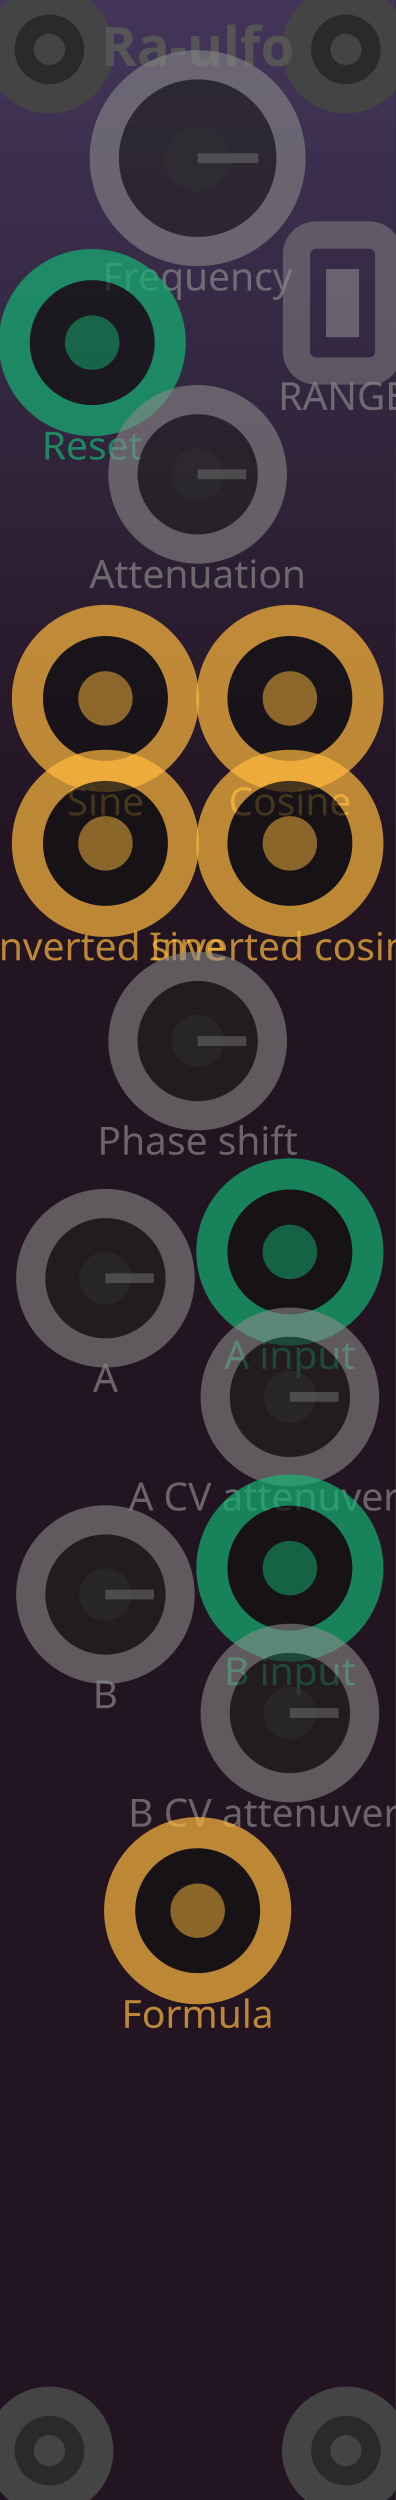
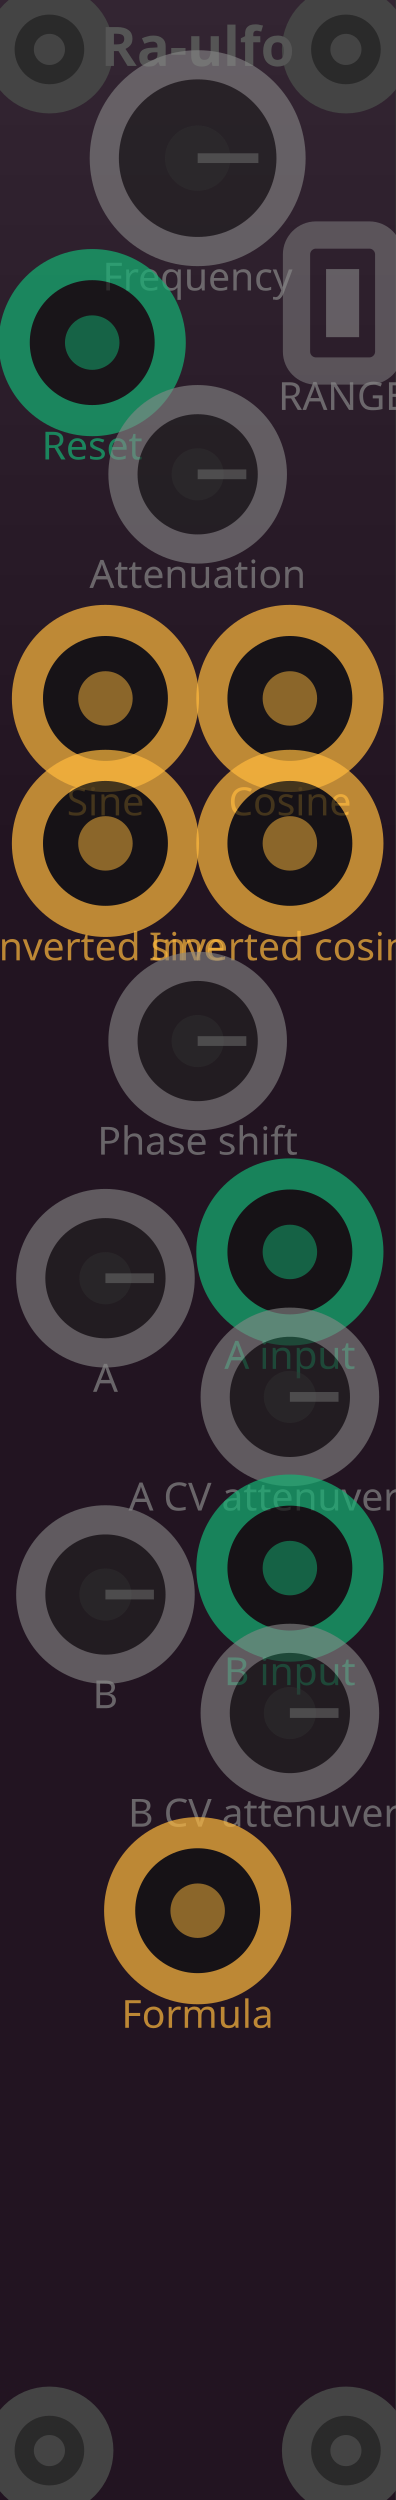
<svg xmlns="http://www.w3.org/2000/svg" viewBox="0 0 20.32 128.5" width="20.32mm" height="128.5mm">
  <rect x="0.3" y="0.3" width="19.72" height="127.9" fill="none" stroke="#333" stroke-width="1.5" />
-   <rect x="0" y="0.000" width="20.32" height="1.295" fill="#423558" />
-   <rect x="0" y="1.285" width="20.32" height="1.295" fill="#413456" />
-   <rect x="0" y="2.570" width="20.32" height="1.295" fill="#403355" />
-   <rect x="0" y="3.855" width="20.32" height="1.295" fill="#3f3253" />
-   <rect x="0" y="5.140" width="20.32" height="1.295" fill="#3e3151" />
-   <rect x="0" y="6.425" width="20.32" height="1.295" fill="#3d3050" />
-   <rect x="0" y="7.710" width="20.32" height="1.295" fill="#3c2f4e" />
-   <rect x="0" y="8.995" width="20.32" height="1.295" fill="#3b2e4c" />
-   <rect x="0" y="10.280" width="20.32" height="1.295" fill="#3a2d4b" />
-   <rect x="0" y="11.565" width="20.32" height="1.295" fill="#392c49" />
-   <rect x="0" y="12.850" width="20.32" height="1.295" fill="#382b47" />
-   <rect x="0" y="14.135" width="20.32" height="1.295" fill="#372a46" />
-   <rect x="0" y="15.420" width="20.32" height="1.295" fill="#362944" />
-   <rect x="0" y="16.705" width="20.32" height="1.295" fill="#352842" />
-   <rect x="0" y="17.990" width="20.32" height="1.295" fill="#342741" />
-   <rect x="0" y="19.275" width="20.32" height="1.295" fill="#33263f" />
-   <rect x="0" y="20.560" width="20.32" height="1.295" fill="#32253d" />
-   <rect x="0" y="21.845" width="20.32" height="1.295" fill="#32243c" />
-   <rect x="0" y="23.130" width="20.32" height="1.295" fill="#31233a" />
-   <rect x="0" y="24.415" width="20.32" height="1.295" fill="#302238" />
-   <rect x="0" y="25.700" width="20.32" height="1.295" fill="#2f2137" />
-   <rect x="0" y="26.985" width="20.32" height="1.295" fill="#2e2035" />
-   <rect x="0" y="28.270" width="20.32" height="1.295" fill="#2d1f33" />
-   <rect x="0" y="29.555" width="20.32" height="1.295" fill="#2c1e32" />
-   <rect x="0" y="30.840" width="20.32" height="1.295" fill="#2b1d30" />
-   <rect x="0" y="32.125" width="20.32" height="1.295" fill="#2a1c2e" />
-   <rect x="0" y="33.410" width="20.32" height="1.295" fill="#291b2d" />
-   <rect x="0" y="34.695" width="20.32" height="1.295" fill="#281a2b" />
-   <rect x="0" y="35.980" width="20.32" height="1.295" fill="#271929" />
-   <rect x="0" y="37.265" width="20.32" height="1.295" fill="#261828" />
-   <rect x="0" y="38.550" width="20.32" height="1.295" fill="#251726" />
-   <rect x="0" y="39.835" width="20.32" height="1.295" fill="#241624" />
-   <rect x="0" y="41.120" width="20.32" height="1.295" fill="#231523" />
+   <rect x="0" y="0.000" width="20.32" height="1.295" fill="#332532" />
+   <rect x="0" y="1.285" width="20.32" height="1.295" fill="#322431" />
+   <rect x="0" y="2.570" width="20.32" height="1.295" fill="#322431" />
+   <rect x="0" y="3.855" width="20.32" height="1.295" fill="#312330" />
+   <rect x="0" y="5.140" width="20.32" height="1.295" fill="#312330" />
+   <rect x="0" y="6.425" width="20.32" height="1.295" fill="#30222f" />
+   <rect x="0" y="7.710" width="20.32" height="1.295" fill="#30222f" />
+   <rect x="0" y="8.995" width="20.32" height="1.295" fill="#2f212e" />
+   <rect x="0" y="10.280" width="20.32" height="1.295" fill="#2f212e" />
+   <rect x="0" y="11.565" width="20.32" height="1.295" fill="#2e202d" />
+   <rect x="0" y="12.850" width="20.32" height="1.295" fill="#2e202d" />
+   <rect x="0" y="14.135" width="20.32" height="1.295" fill="#2d1f2c" />
+   <rect x="0" y="15.420" width="20.32" height="1.295" fill="#2d1f2c" />
+   <rect x="0" y="16.705" width="20.32" height="1.295" fill="#2c1e2b" />
+   <rect x="0" y="17.990" width="20.32" height="1.295" fill="#2c1e2b" />
+   <rect x="0" y="19.275" width="20.32" height="1.295" fill="#2b1d2a" />
+   <rect x="0" y="20.560" width="20.32" height="1.295" fill="#2b1d2a" />
+   <rect x="0" y="21.845" width="20.32" height="1.295" fill="#2a1c29" />
+   <rect x="0" y="23.130" width="20.32" height="1.295" fill="#2a1c29" />
+   <rect x="0" y="24.415" width="20.32" height="1.295" fill="#291b28" />
+   <rect x="0" y="25.700" width="20.32" height="1.295" fill="#291b28" />
+   <rect x="0" y="26.985" width="20.32" height="1.295" fill="#281a27" />
+   <rect x="0" y="28.270" width="20.32" height="1.295" fill="#281a27" />
+   <rect x="0" y="29.555" width="20.32" height="1.295" fill="#271926" />
+   <rect x="0" y="30.840" width="20.32" height="1.295" fill="#271926" />
+   <rect x="0" y="32.125" width="20.32" height="1.295" fill="#261825" />
+   <rect x="0" y="33.410" width="20.32" height="1.295" fill="#261825" />
+   <rect x="0" y="34.695" width="20.32" height="1.295" fill="#251724" />
+   <rect x="0" y="35.980" width="20.32" height="1.295" fill="#251724" />
+   <rect x="0" y="37.265" width="20.32" height="1.295" fill="#241623" />
+   <rect x="0" y="38.550" width="20.32" height="1.295" fill="#241623" />
+   <rect x="0" y="39.835" width="20.32" height="1.295" fill="#231522" />
+   <rect x="0" y="41.120" width="20.32" height="1.295" fill="#231522" />
  <rect x="0" y="42.405" width="20.32" height="1.295" fill="#221421" />
  <rect x="0" y="43.690" width="20.32" height="1.295" fill="#221421" />
  <rect x="0" y="44.975" width="20.32" height="1.295" fill="#221421" />
  <rect x="0" y="46.260" width="20.32" height="1.295" fill="#221421" />
  <rect x="0" y="47.545" width="20.32" height="1.295" fill="#221421" />
  <rect x="0" y="48.830" width="20.32" height="1.295" fill="#221421" />
  <rect x="0" y="50.115" width="20.32" height="1.295" fill="#221421" />
  <rect x="0" y="51.400" width="20.32" height="1.295" fill="#221421" />
  <rect x="0" y="52.685" width="20.32" height="1.295" fill="#221421" />
  <rect x="0" y="53.970" width="20.32" height="1.295" fill="#221421" />
  <rect x="0" y="55.255" width="20.32" height="1.295" fill="#221421" />
  <rect x="0" y="56.540" width="20.32" height="1.295" fill="#221421" />
  <rect x="0" y="57.825" width="20.32" height="1.295" fill="#221421" />
  <rect x="0" y="59.110" width="20.32" height="1.295" fill="#221421" />
  <rect x="0" y="60.395" width="20.32" height="1.295" fill="#221421" />
  <rect x="0" y="61.680" width="20.32" height="1.295" fill="#221421" />
  <rect x="0" y="62.965" width="20.32" height="1.295" fill="#221421" />
  <rect x="0" y="64.250" width="20.32" height="1.295" fill="#221421" />
  <rect x="0" y="65.535" width="20.32" height="1.295" fill="#221421" />
  <rect x="0" y="66.820" width="20.32" height="1.295" fill="#221421" />
  <rect x="0" y="68.105" width="20.32" height="1.295" fill="#221421" />
  <rect x="0" y="69.390" width="20.32" height="1.295" fill="#221421" />
  <rect x="0" y="70.675" width="20.32" height="1.295" fill="#221421" />
  <rect x="0" y="71.960" width="20.32" height="1.295" fill="#221421" />
  <rect x="0" y="73.245" width="20.32" height="1.295" fill="#221421" />
  <rect x="0" y="74.530" width="20.32" height="1.295" fill="#221421" />
  <rect x="0" y="75.815" width="20.32" height="1.295" fill="#221421" />
  <rect x="0" y="77.100" width="20.32" height="1.295" fill="#221421" />
  <rect x="0" y="78.385" width="20.32" height="1.295" fill="#221421" />
  <rect x="0" y="79.670" width="20.32" height="1.295" fill="#221421" />
  <rect x="0" y="80.955" width="20.32" height="1.295" fill="#221421" />
  <rect x="0" y="82.240" width="20.32" height="1.295" fill="#221421" />
  <rect x="0" y="83.525" width="20.32" height="1.295" fill="#221421" />
  <rect x="0" y="84.810" width="20.32" height="1.295" fill="#221421" />
  <rect x="0" y="86.095" width="20.32" height="1.295" fill="#221421" />
  <rect x="0" y="87.380" width="20.32" height="1.295" fill="#221421" />
  <rect x="0" y="88.665" width="20.32" height="1.295" fill="#221421" />
  <rect x="0" y="89.950" width="20.32" height="1.295" fill="#221421" />
  <rect x="0" y="91.235" width="20.32" height="1.295" fill="#221421" />
  <rect x="0" y="92.520" width="20.32" height="1.295" fill="#221421" />
  <rect x="0" y="93.805" width="20.32" height="1.295" fill="#221421" />
  <rect x="0" y="95.090" width="20.32" height="1.295" fill="#221421" />
  <rect x="0" y="96.375" width="20.32" height="1.295" fill="#221421" />
  <rect x="0" y="97.660" width="20.32" height="1.295" fill="#221421" />
  <rect x="0" y="98.945" width="20.32" height="1.295" fill="#221421" />
  <rect x="0" y="100.230" width="20.32" height="1.295" fill="#221421" />
  <rect x="0" y="101.515" width="20.32" height="1.295" fill="#221421" />
  <rect x="0" y="102.800" width="20.32" height="1.295" fill="#221421" />
  <rect x="0" y="104.085" width="20.32" height="1.295" fill="#221421" />
  <rect x="0" y="105.370" width="20.32" height="1.295" fill="#221421" />
  <rect x="0" y="106.655" width="20.32" height="1.295" fill="#221421" />
  <rect x="0" y="107.940" width="20.32" height="1.295" fill="#221421" />
  <rect x="0" y="109.225" width="20.32" height="1.295" fill="#221421" />
  <rect x="0" y="110.510" width="20.32" height="1.295" fill="#221421" />
  <rect x="0" y="111.795" width="20.32" height="1.295" fill="#221421" />
  <rect x="0" y="113.080" width="20.32" height="1.295" fill="#221421" />
  <rect x="0" y="114.365" width="20.32" height="1.295" fill="#221421" />
  <rect x="0" y="115.650" width="20.32" height="1.295" fill="#221421" />
  <rect x="0" y="116.935" width="20.32" height="1.295" fill="#221421" />
  <rect x="0" y="118.220" width="20.32" height="1.295" fill="#221421" />
  <rect x="0" y="119.505" width="20.32" height="1.295" fill="#221421" />
  <rect x="0" y="120.790" width="20.32" height="1.295" fill="#221421" />
  <rect x="0" y="122.075" width="20.32" height="1.295" fill="#221421" />
  <rect x="0" y="123.360" width="20.32" height="1.295" fill="#221421" />
  <rect x="0" y="124.645" width="20.32" height="1.295" fill="#221421" />
  <rect x="0" y="125.930" width="20.32" height="1.295" fill="#221421" />
  <rect x="0" y="127.215" width="20.32" height="1.295" fill="#221421" />
  <circle cx="2.54" cy="2.54" r="2.54" fill="#2a2a2a" stroke="#444" stroke-width="1.5" />
  <circle cx="2.54" cy="2.54" r="0.8" fill="#444" />
  <circle cx="2.54" cy="125.96" r="2.54" fill="#2a2a2a" stroke="#444" stroke-width="1.5" />
  <circle cx="2.54" cy="125.96" r="0.8" fill="#444" />
  <circle cx="17.78" cy="2.54" r="2.54" fill="#2a2a2a" stroke="#444" stroke-width="1.5" />
  <circle cx="17.78" cy="2.54" r="0.8" fill="#444" />
  <circle cx="17.78" cy="125.96" r="2.54" fill="#2a2a2a" stroke="#444" stroke-width="1.5" />
  <circle cx="17.78" cy="125.96" r="0.8" fill="#444" />
  <text x="10.16" y="3.39" fill="#555" font-family="sans-serif" font-size="2.8" text-anchor="middle" font-weight="bold">Ra-ulfo</text>
  <circle cx="10.16" cy="8.13" r="4.80" fill="#222" stroke="#888" stroke-width="1.5" opacity="0.6" />
  <circle cx="10.16" cy="8.13" r="1.68" fill="#333" opacity="0.4" />
  <line x1="10.16" y1="8.13" x2="13.28" y2="8.13" stroke="#666" stroke-width="0.5" opacity="0.6" />
  <text x="10.16" y="14.93" fill="#888" font-family="sans-serif" font-size="2.0" text-anchor="middle" opacity="0.7">Frequency</text>
  <rect x="15.24" y="12.08" width="4.74" height="6.99" rx="1" fill="none" stroke="#888" stroke-width="1.4" opacity="0.5" />
  <line x1="17.61" y1="17.33" x2="17.61" y2="13.83" stroke="#888" stroke-width="1.7" opacity="0.6" />
  <text x="17.61" y="21.07" fill="#888" font-family="sans-serif" font-size="2.0" text-anchor="middle" opacity="0.7">RANGE</text>
  <circle cx="4.74" cy="17.61" r="4.01" fill="#111" stroke="#14B274" stroke-width="1.6" opacity="0.7" />
  <circle cx="4.74" cy="17.61" r="1.40" fill="#14B274" opacity="0.5" />
  <text x="4.74" y="23.62" fill="#14B274" font-family="sans-serif" font-size="2.0" text-anchor="middle" opacity="0.7">Reset</text>
  <circle cx="10.16" cy="24.38" r="3.84" fill="#222" stroke="#888" stroke-width="1.5" opacity="0.6" />
  <circle cx="10.16" cy="24.38" r="1.34" fill="#333" opacity="0.4" />
  <line x1="10.16" y1="24.38" x2="12.66" y2="24.38" stroke="#666" stroke-width="0.5" opacity="0.6" />
  <text x="10.16" y="30.22" fill="#888" font-family="sans-serif" font-size="2.0" text-anchor="middle" opacity="0.7">Attenuation</text>
  <circle cx="5.42" cy="35.90" r="4.01" fill="#111" stroke="#FFB93D" stroke-width="1.6" opacity="0.7" />
  <circle cx="5.42" cy="35.90" r="1.40" fill="#FFB93D" opacity="0.5" />
  <text x="5.42" y="41.91" fill="#FFB93D" font-family="sans-serif" font-size="2.0" text-anchor="middle" opacity="0.7">Sine</text>
  <circle cx="14.90" cy="35.90" r="4.01" fill="#111" stroke="#FFB93D" stroke-width="1.6" opacity="0.7" />
  <circle cx="14.90" cy="35.90" r="1.40" fill="#FFB93D" opacity="0.5" />
  <text x="14.90" y="41.91" fill="#FFB93D" font-family="sans-serif" font-size="2.0" text-anchor="middle" opacity="0.7">Cosine</text>
  <circle cx="5.42" cy="43.35" r="4.01" fill="#111" stroke="#FFB93D" stroke-width="1.6" opacity="0.7" />
  <circle cx="5.42" cy="43.35" r="1.40" fill="#FFB93D" opacity="0.5" />
  <text x="5.42" y="49.36" fill="#FFB93D" font-family="sans-serif" font-size="2.0" text-anchor="middle" opacity="0.7">Inverted sine</text>
  <circle cx="14.90" cy="43.35" r="4.01" fill="#111" stroke="#FFB93D" stroke-width="1.6" opacity="0.7" />
  <circle cx="14.90" cy="43.35" r="1.40" fill="#FFB93D" opacity="0.5" />
  <text x="14.90" y="49.36" fill="#FFB93D" font-family="sans-serif" font-size="2.0" text-anchor="middle" opacity="0.7">Inverted cosine</text>
  <circle cx="10.16" cy="53.51" r="3.84" fill="#222" stroke="#888" stroke-width="1.5" opacity="0.6" />
  <circle cx="10.16" cy="53.51" r="1.34" fill="#333" opacity="0.4" />
  <line x1="10.16" y1="53.51" x2="12.66" y2="53.51" stroke="#666" stroke-width="0.5" opacity="0.6" />
  <text x="10.16" y="59.35" fill="#888" font-family="sans-serif" font-size="2.0" text-anchor="middle" opacity="0.7">Phase shift</text>
  <circle cx="5.42" cy="65.70" r="3.84" fill="#222" stroke="#888" stroke-width="1.5" opacity="0.6" />
  <circle cx="5.42" cy="65.70" r="1.34" fill="#333" opacity="0.4" />
  <line x1="5.42" y1="65.70" x2="7.91" y2="65.70" stroke="#666" stroke-width="0.5" opacity="0.6" />
  <text x="5.42" y="71.54" fill="#888" font-family="sans-serif" font-size="2.0" text-anchor="middle" opacity="0.7">A</text>
  <circle cx="14.90" cy="64.35" r="4.01" fill="#111" stroke="#14B274" stroke-width="1.6" opacity="0.7" />
  <circle cx="14.90" cy="64.35" r="1.40" fill="#14B274" opacity="0.5" />
  <text x="14.90" y="70.36" fill="#14B274" font-family="sans-serif" font-size="2.0" text-anchor="middle" opacity="0.7">A input</text>
  <circle cx="14.90" cy="71.80" r="3.84" fill="#222" stroke="#888" stroke-width="1.5" opacity="0.6" />
  <circle cx="14.90" cy="71.80" r="1.34" fill="#333" opacity="0.4" />
  <line x1="14.90" y1="71.80" x2="17.40" y2="71.80" stroke="#666" stroke-width="0.5" opacity="0.6" />
  <text x="14.90" y="77.64" fill="#888" font-family="sans-serif" font-size="2.0" text-anchor="middle" opacity="0.7">A CV attenuverter</text>
  <circle cx="5.42" cy="81.96" r="3.84" fill="#222" stroke="#888" stroke-width="1.5" opacity="0.6" />
  <circle cx="5.42" cy="81.96" r="1.34" fill="#333" opacity="0.4" />
  <line x1="5.42" y1="81.96" x2="7.91" y2="81.96" stroke="#666" stroke-width="0.5" opacity="0.6" />
  <text x="5.42" y="87.80" fill="#888" font-family="sans-serif" font-size="2.0" text-anchor="middle" opacity="0.7">B</text>
  <circle cx="14.90" cy="80.60" r="4.01" fill="#111" stroke="#14B274" stroke-width="1.6" opacity="0.7" />
  <circle cx="14.90" cy="80.60" r="1.40" fill="#14B274" opacity="0.5" />
  <text x="14.90" y="86.62" fill="#14B274" font-family="sans-serif" font-size="2.0" text-anchor="middle" opacity="0.7">B input</text>
  <circle cx="14.90" cy="88.05" r="3.84" fill="#222" stroke="#888" stroke-width="1.5" opacity="0.6" />
  <circle cx="14.90" cy="88.05" r="1.34" fill="#333" opacity="0.4" />
  <line x1="14.90" y1="88.05" x2="17.40" y2="88.05" stroke="#666" stroke-width="0.5" opacity="0.6" />
  <text x="14.90" y="93.89" fill="#888" font-family="sans-serif" font-size="2.0" text-anchor="middle" opacity="0.7">B CV attenuverter</text>
  <circle cx="10.16" cy="98.21" r="4.01" fill="#111" stroke="#FFB93D" stroke-width="1.6" opacity="0.7" />
  <circle cx="10.16" cy="98.21" r="1.40" fill="#FFB93D" opacity="0.5" />
  <text x="10.16" y="104.23" fill="#FFB93D" font-family="sans-serif" font-size="2.0" text-anchor="middle" opacity="0.7">Formula</text>
</svg>
